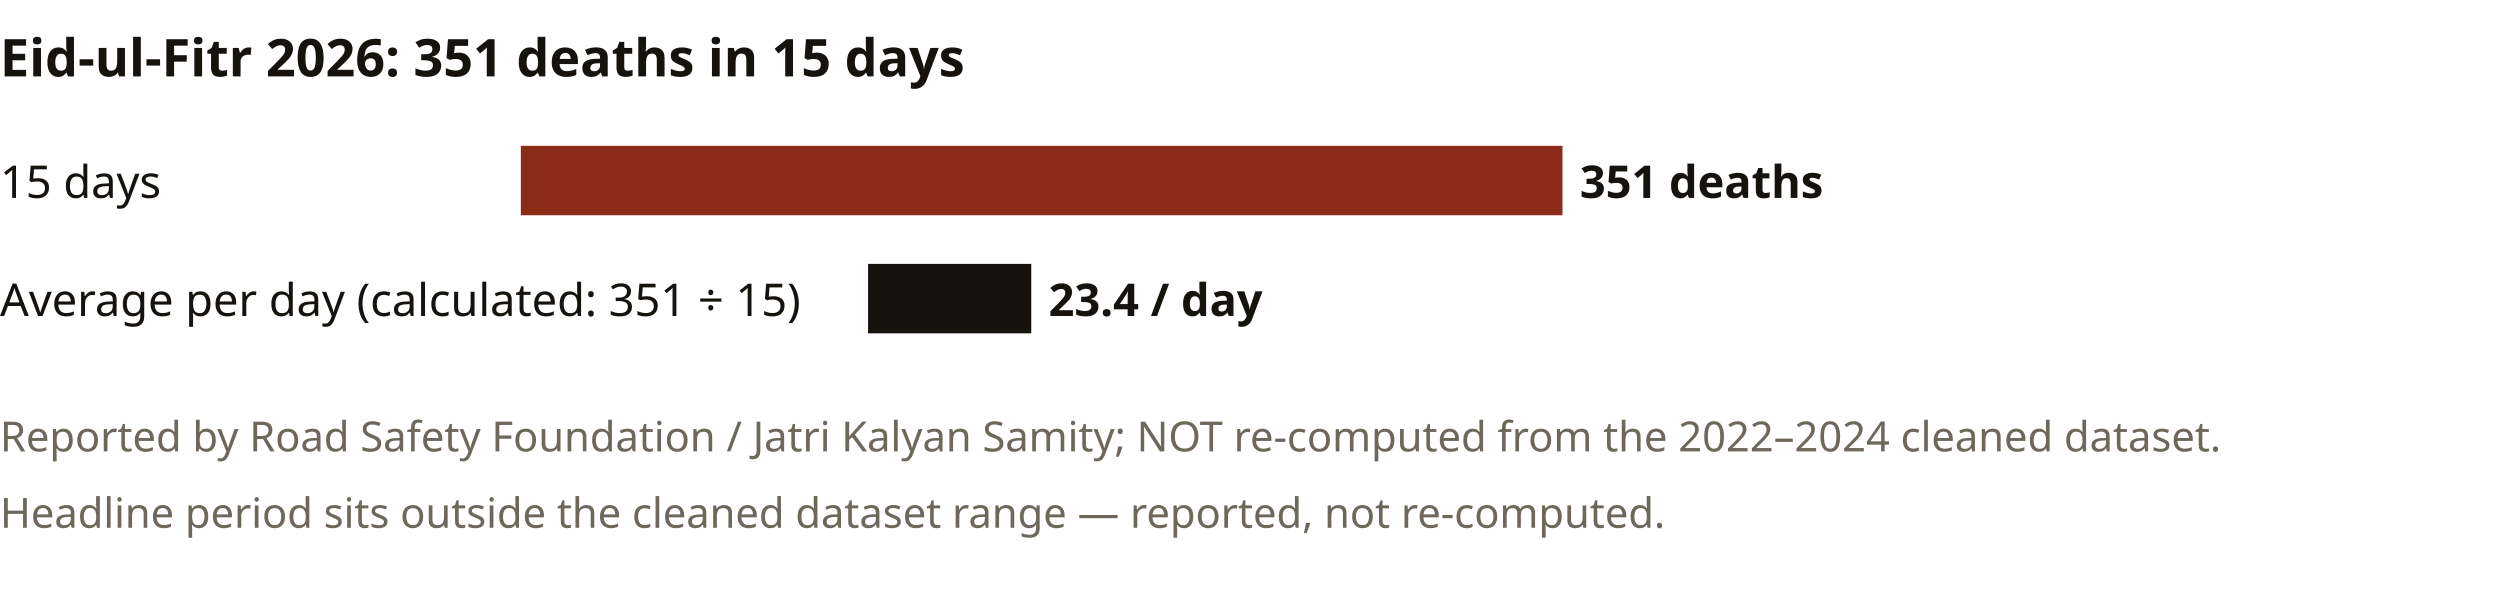
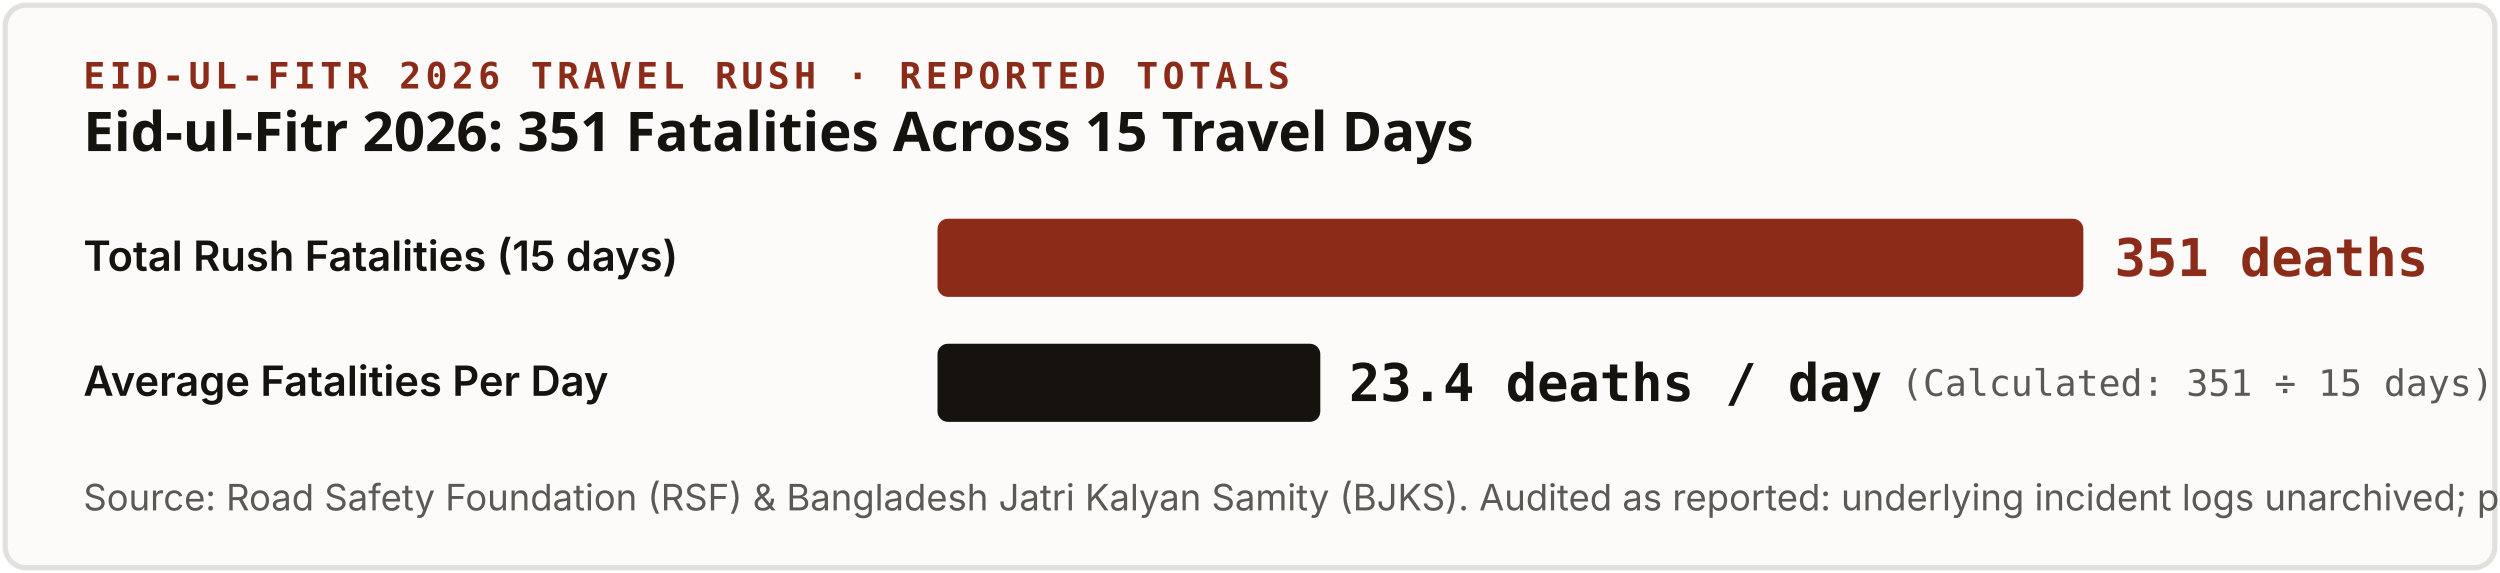
- <svg xmlns="http://www.w3.org/2000/svg" viewBox="0 0 720 170" role="img" aria-label="Eid-ul-Fitr 2026: 351 deaths in 15 days, about 23 per day, reported not re-computed">
-   <text x="0" y="22" font-family="system-ui, sans-serif" font-size="15" font-weight="700" fill="#16130f">Eid-ul-Fitr 2026: 351 deaths in 15 days</text>
-   <text x="0" y="57" font-family="system-ui, sans-serif" font-size="13" fill="#16130f">15 days</text>
-   <rect x="150" y="42" width="300" height="20" fill="#8c2b18" />
-   <text x="455" y="57" font-family="system-ui, sans-serif" font-size="13" font-weight="700" fill="#16130f">351 deaths</text>
-   <text x="0" y="91" font-family="system-ui, sans-serif" font-size="13" fill="#16130f">Average per day (calculated: 351 ÷ 15)</text>
-   <rect x="250" y="76" width="47" height="20" fill="#16130f" />
-   <text x="302" y="91" font-family="system-ui, sans-serif" font-size="13" font-weight="700" fill="#16130f">23.4 / day</text>
-   <text x="0" y="130" font-family="system-ui, sans-serif" font-size="12" fill="#6d675c">Reported by Road Safety Foundation / Jatri Kalyan Samity; NOT re-computed from the 2022–2024 cleaned dataset.</text>
-   <text x="0" y="152" font-family="system-ui, sans-serif" font-size="12" fill="#6d675c">Headline period sits outside the cleaned dataset range — reported, not re-computed.</text>
+ <svg xmlns="http://www.w3.org/2000/svg" viewBox="0 0 960 220" role="img" aria-labelledby="fitr-title fitr-desc">
+   <defs>
+     <style>
+       .kicker { font-family: "Space Mono", ui-monospace, monospace; font-size: 14px; font-weight: 700; fill: #8c2b18; letter-spacing: 0.12em; text-transform: uppercase; }
+       .title { font-family: "Space Grotesk", system-ui, sans-serif; font-size: 21px; font-weight: 700; fill: #16130f; }
+       .label { font-family: system-ui, -apple-system, sans-serif; font-size: 16px; font-weight: 600; fill: #16130f; }
+       .val { font-family: "Space Mono", ui-monospace, monospace; font-size: 20px; font-weight: 700; }
+       .calc { font-family: "Space Mono", ui-monospace, monospace; font-size: 14px; fill: #5c5954; }
+       .note { font-family: system-ui, -apple-system, sans-serif; font-size: 14px; fill: #5c5954; }
+     </style>
+   </defs>
+   <rect x="2" y="2" width="956" height="216" rx="8" fill="#fcfbf9" stroke="#e2e0dc" stroke-width="2" />
+   <text x="32" y="34" class="kicker">EID-UL-FITR 2026 TRAVEL RUSH · REPORTED TOTALS</text>
+   <text x="32" y="58" class="title">Eid-ul-Fitr 2026: 351 Fatalities Across 15 Travel Days</text>
+   <text x="32" y="104" class="label">Total Rush Fatalities (15 days)</text>
+   <rect x="360" y="84" width="440" height="30" rx="4" fill="#8c2b18" />
+   <text x="812" y="106" class="val" fill="#8c2b18">351 deaths</text>
+   <text x="32" y="152" class="label">Average Fatalities Per Day</text>
+   <rect x="360" y="132" width="147" height="30" rx="4" fill="#16130f" />
+   <text x="518" y="154" class="val" fill="#16130f">23.4 deaths / day</text>
+   <text x="730" y="152" class="calc">(Calculated: 351 ÷ 15 days)</text>
+   <text x="32" y="196" class="note">Source: Road Safety Foundation (RSF) &amp; Bangladesh Jatri Kalyan Samity (BJKS). Audited as reported: underlying incident logs unarchived; period is outside the 2022–2024 cleaned microdata.</text>
</svg>
